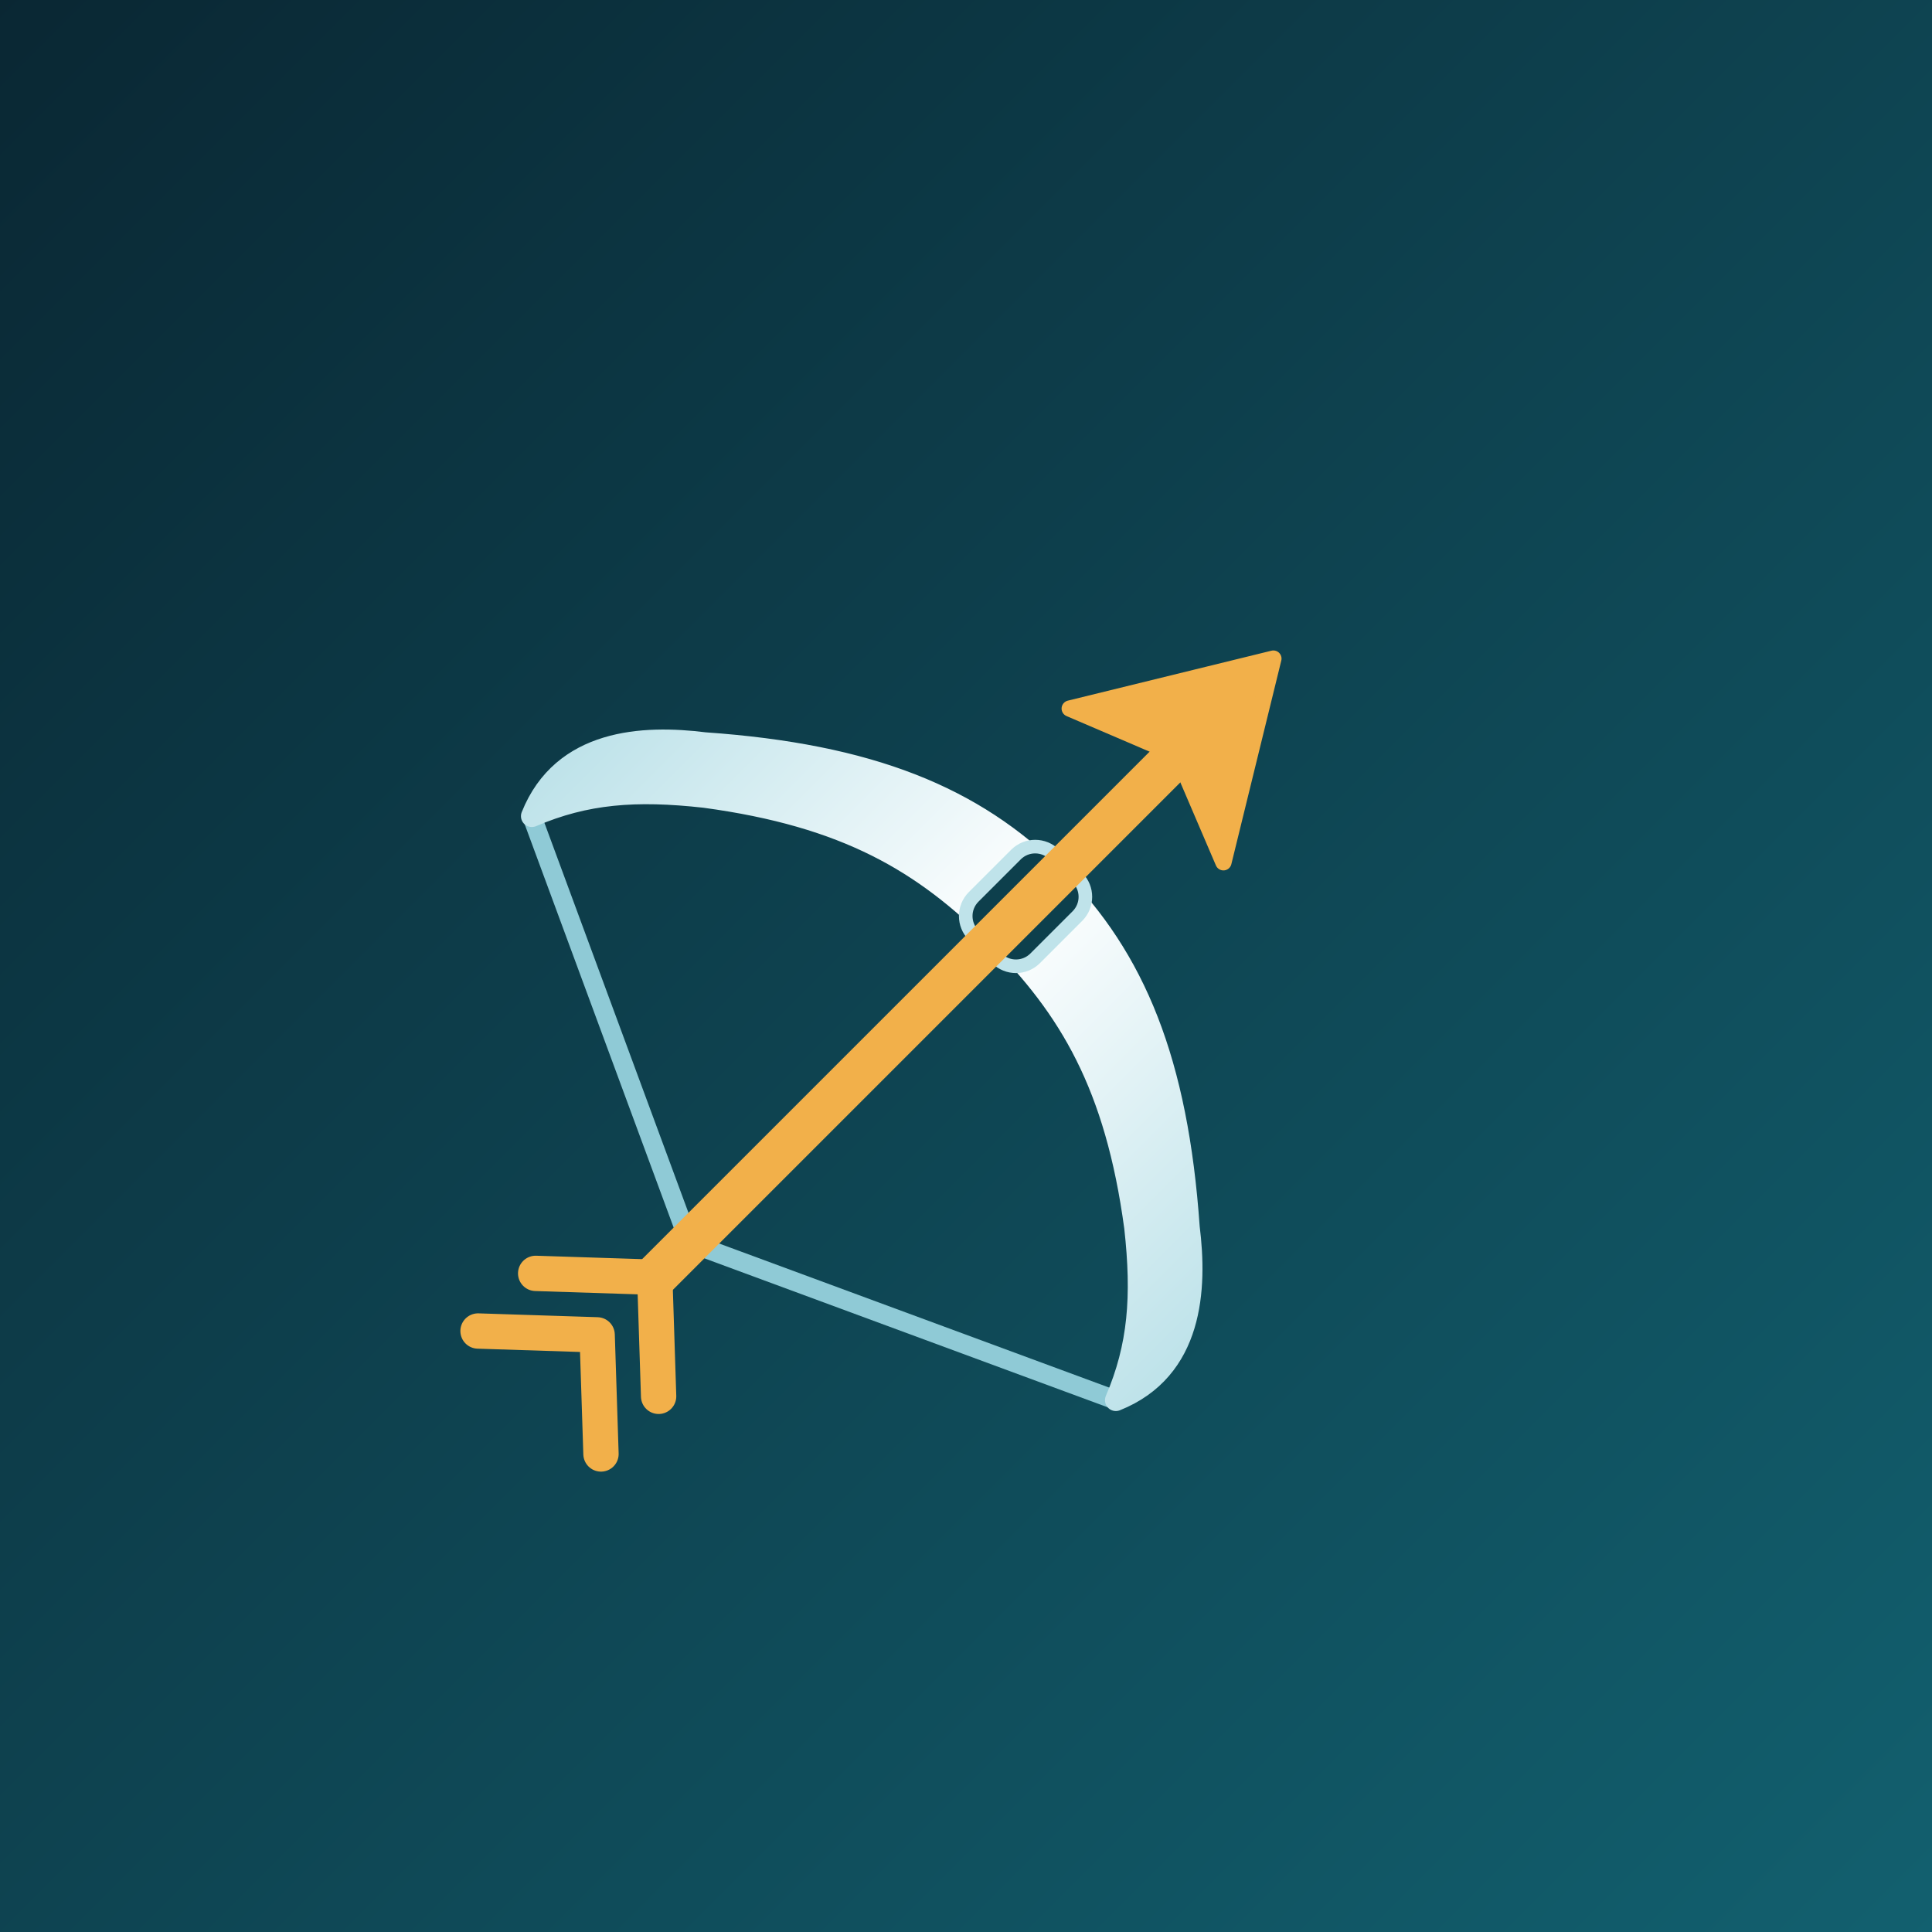
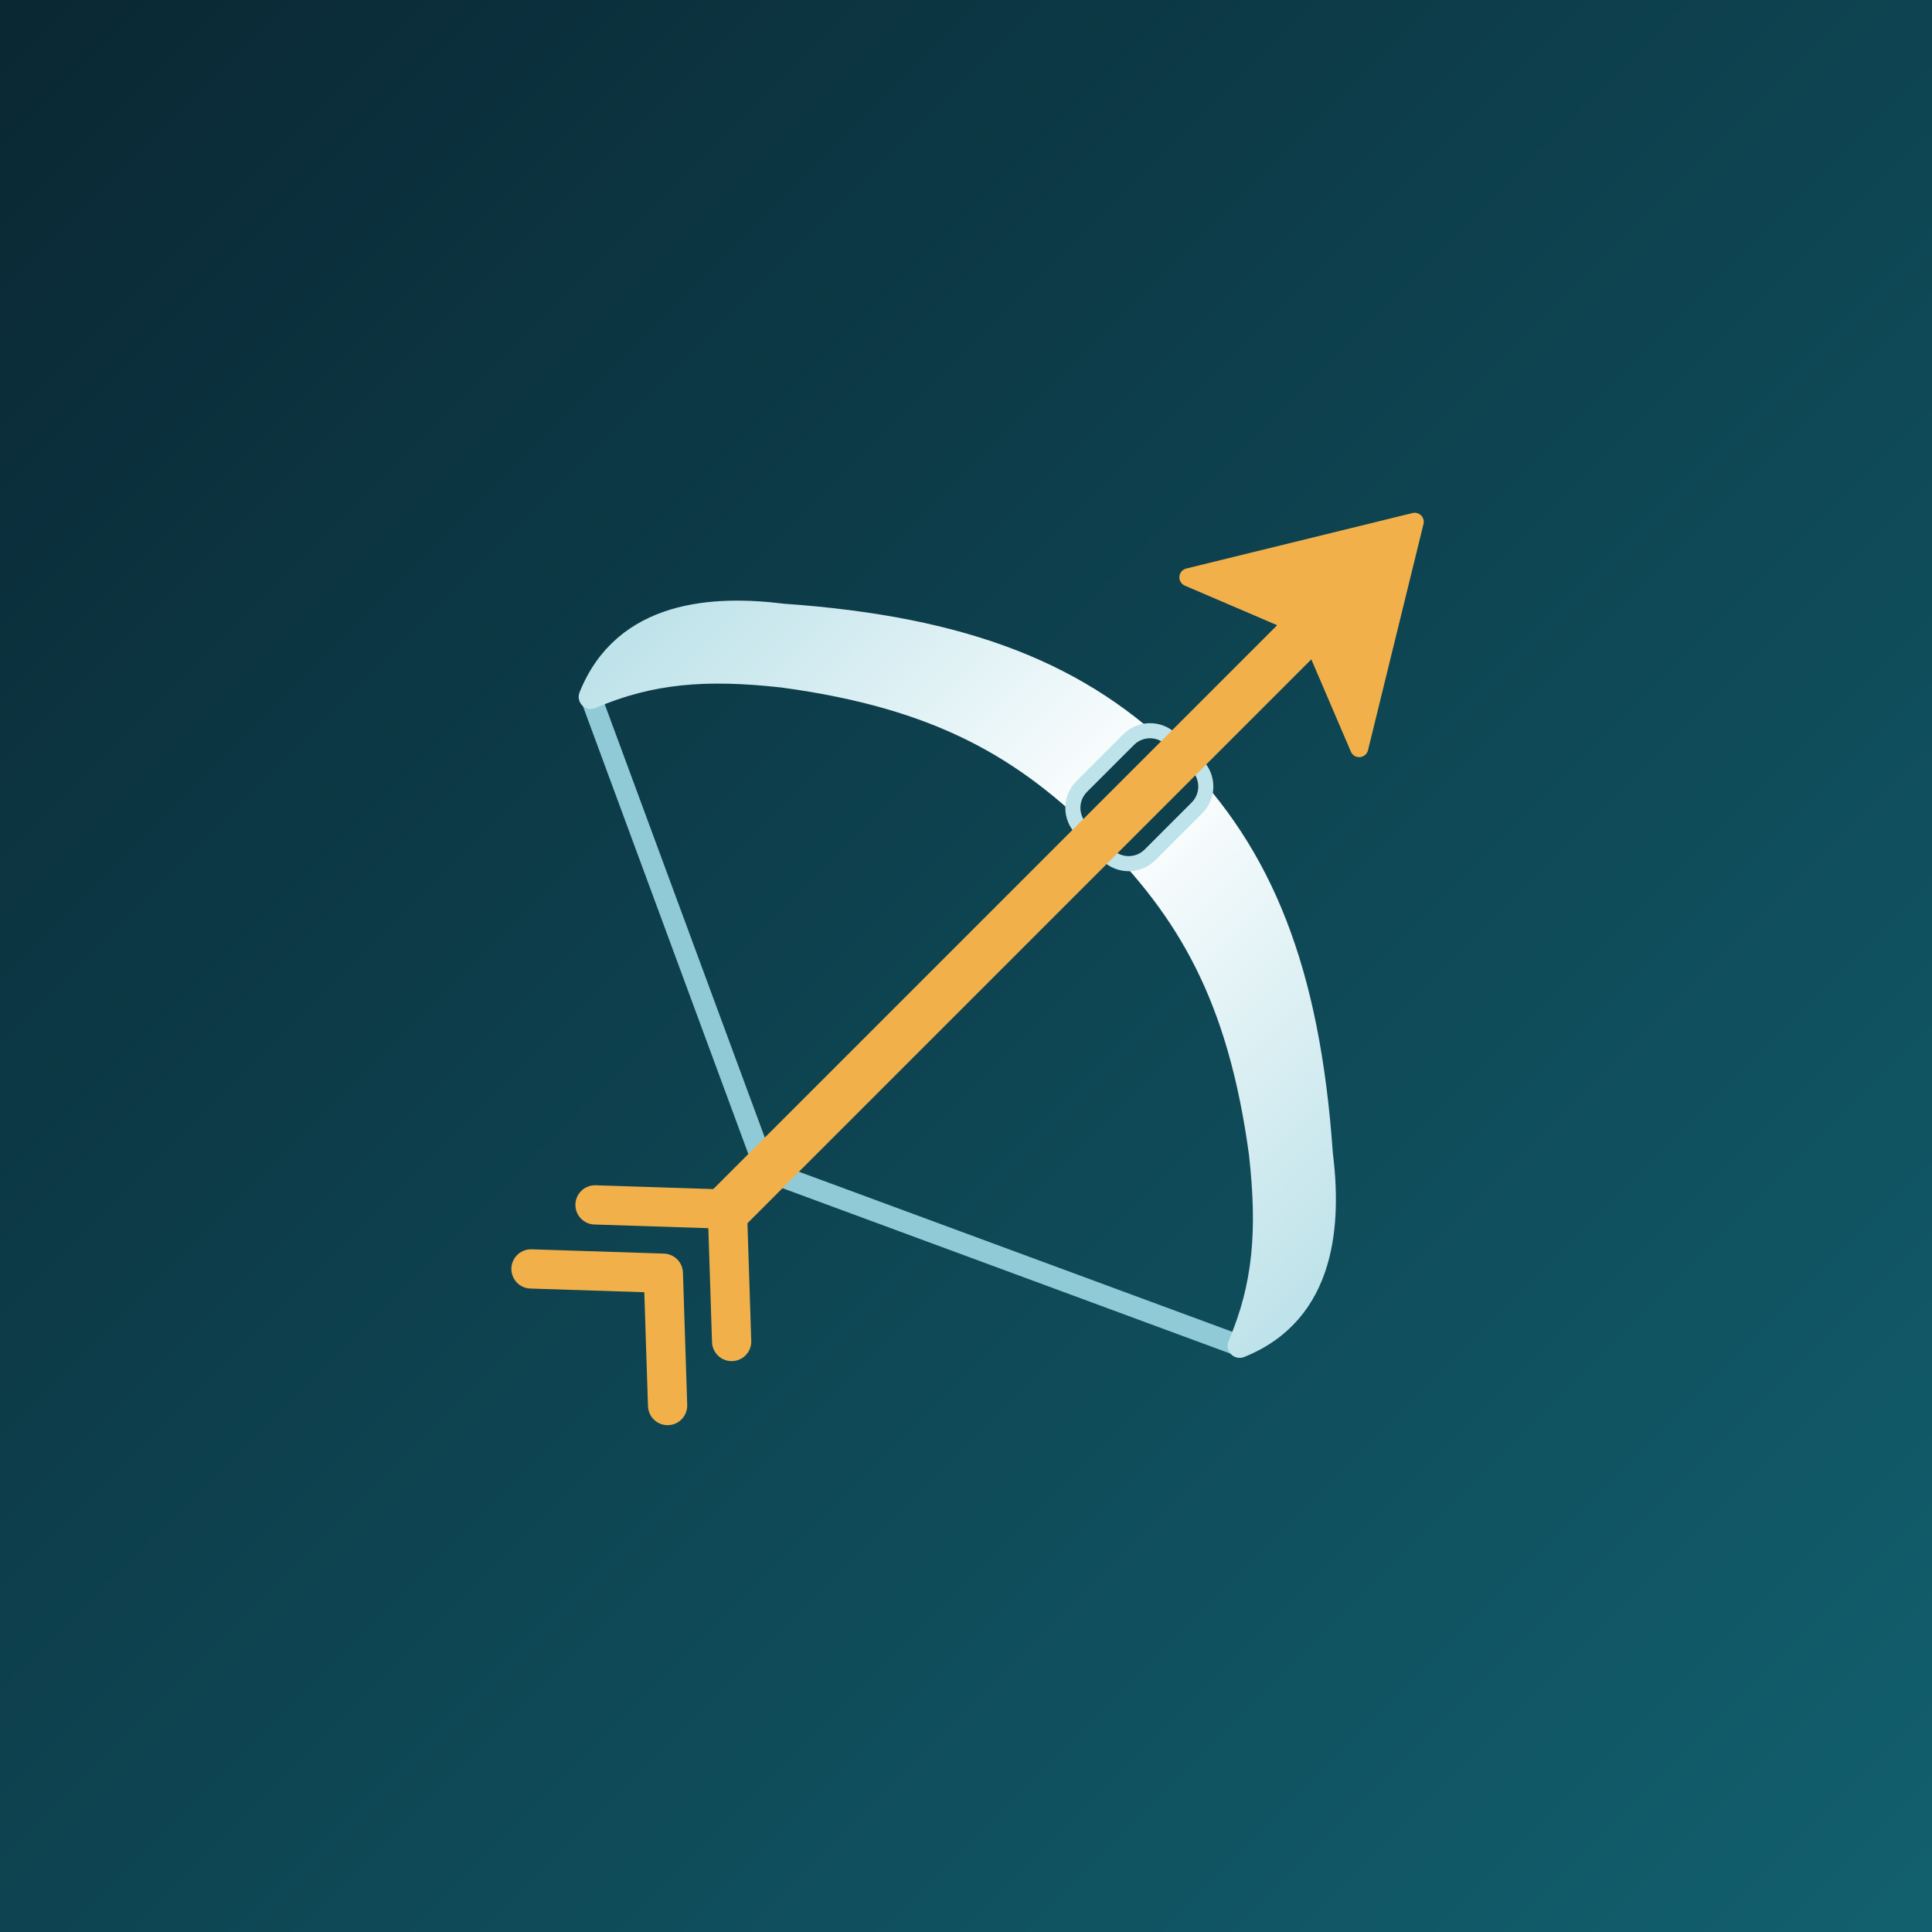
<svg xmlns="http://www.w3.org/2000/svg" viewBox="0 0 512 512">
  <defs>
    <linearGradient id="bg" x1="0" y1="0" x2="1" y2="1">
      <stop offset="0" stop-color="#0a2733" />
      <stop offset="1" stop-color="#12606f" />
    </linearGradient>
    <linearGradient id="limb" x1="0" y1="0" x2="1" y2="0">
      <stop offset="0" stop-color="#bfe3ea" />
      <stop offset=".5" stop-color="#ffffff" />
      <stop offset="1" stop-color="#bfe3ea" />
    </linearGradient>
  </defs>
  <rect width="512" height="512" fill="url(#bg)" />
-   <g transform="translate(256 256) scale(0.72) translate(-256 -256) rotate(45 256 256) translate(0 34)">
+   <g transform="translate(256 256) scale(0.8) translate(-256 -256) translate(35.5 -34) rotate(45 256 256) translate(0 34)">
    <path d="M104 296 L256 366 L408 296" fill="none" stroke="#8fcad6" stroke-width="7" stroke-linejoin="round" />
    <path d="M104 296 C 92 268, 112 246, 130 232 C 176 192, 214 176, 256 176 C 298 176, 336 192, 382 232 C 400 246, 420 268, 408 296              C 400 276, 388 262, 368 246 C 326 214, 294 206, 256 206 C 218 206, 186 214, 144 246 C 124 262, 112 276, 104 296 Z" fill="url(#limb)" stroke="url(#limb)" stroke-width="8" stroke-linejoin="round" />
    <rect x="240" y="170" width="32" height="42" rx="10" fill="#0d3f4c" stroke="#bfe3ea" stroke-width="5" />
    <path d="M256 384 V 116" stroke="#f2b04a" stroke-width="16" stroke-linecap="round" />
    <path d="M256 62 L296 128 L256 112 L216 128 Z" fill="#f2b04a" stroke="#f2b04a" stroke-width="6" stroke-linejoin="round" />
    <path d="M224 414 L256 384 L288 414 M224 444 L256 414 L288 444" fill="none" stroke="#f2b04a" stroke-width="13" stroke-linecap="round" stroke-linejoin="round" />
  </g>
</svg>
